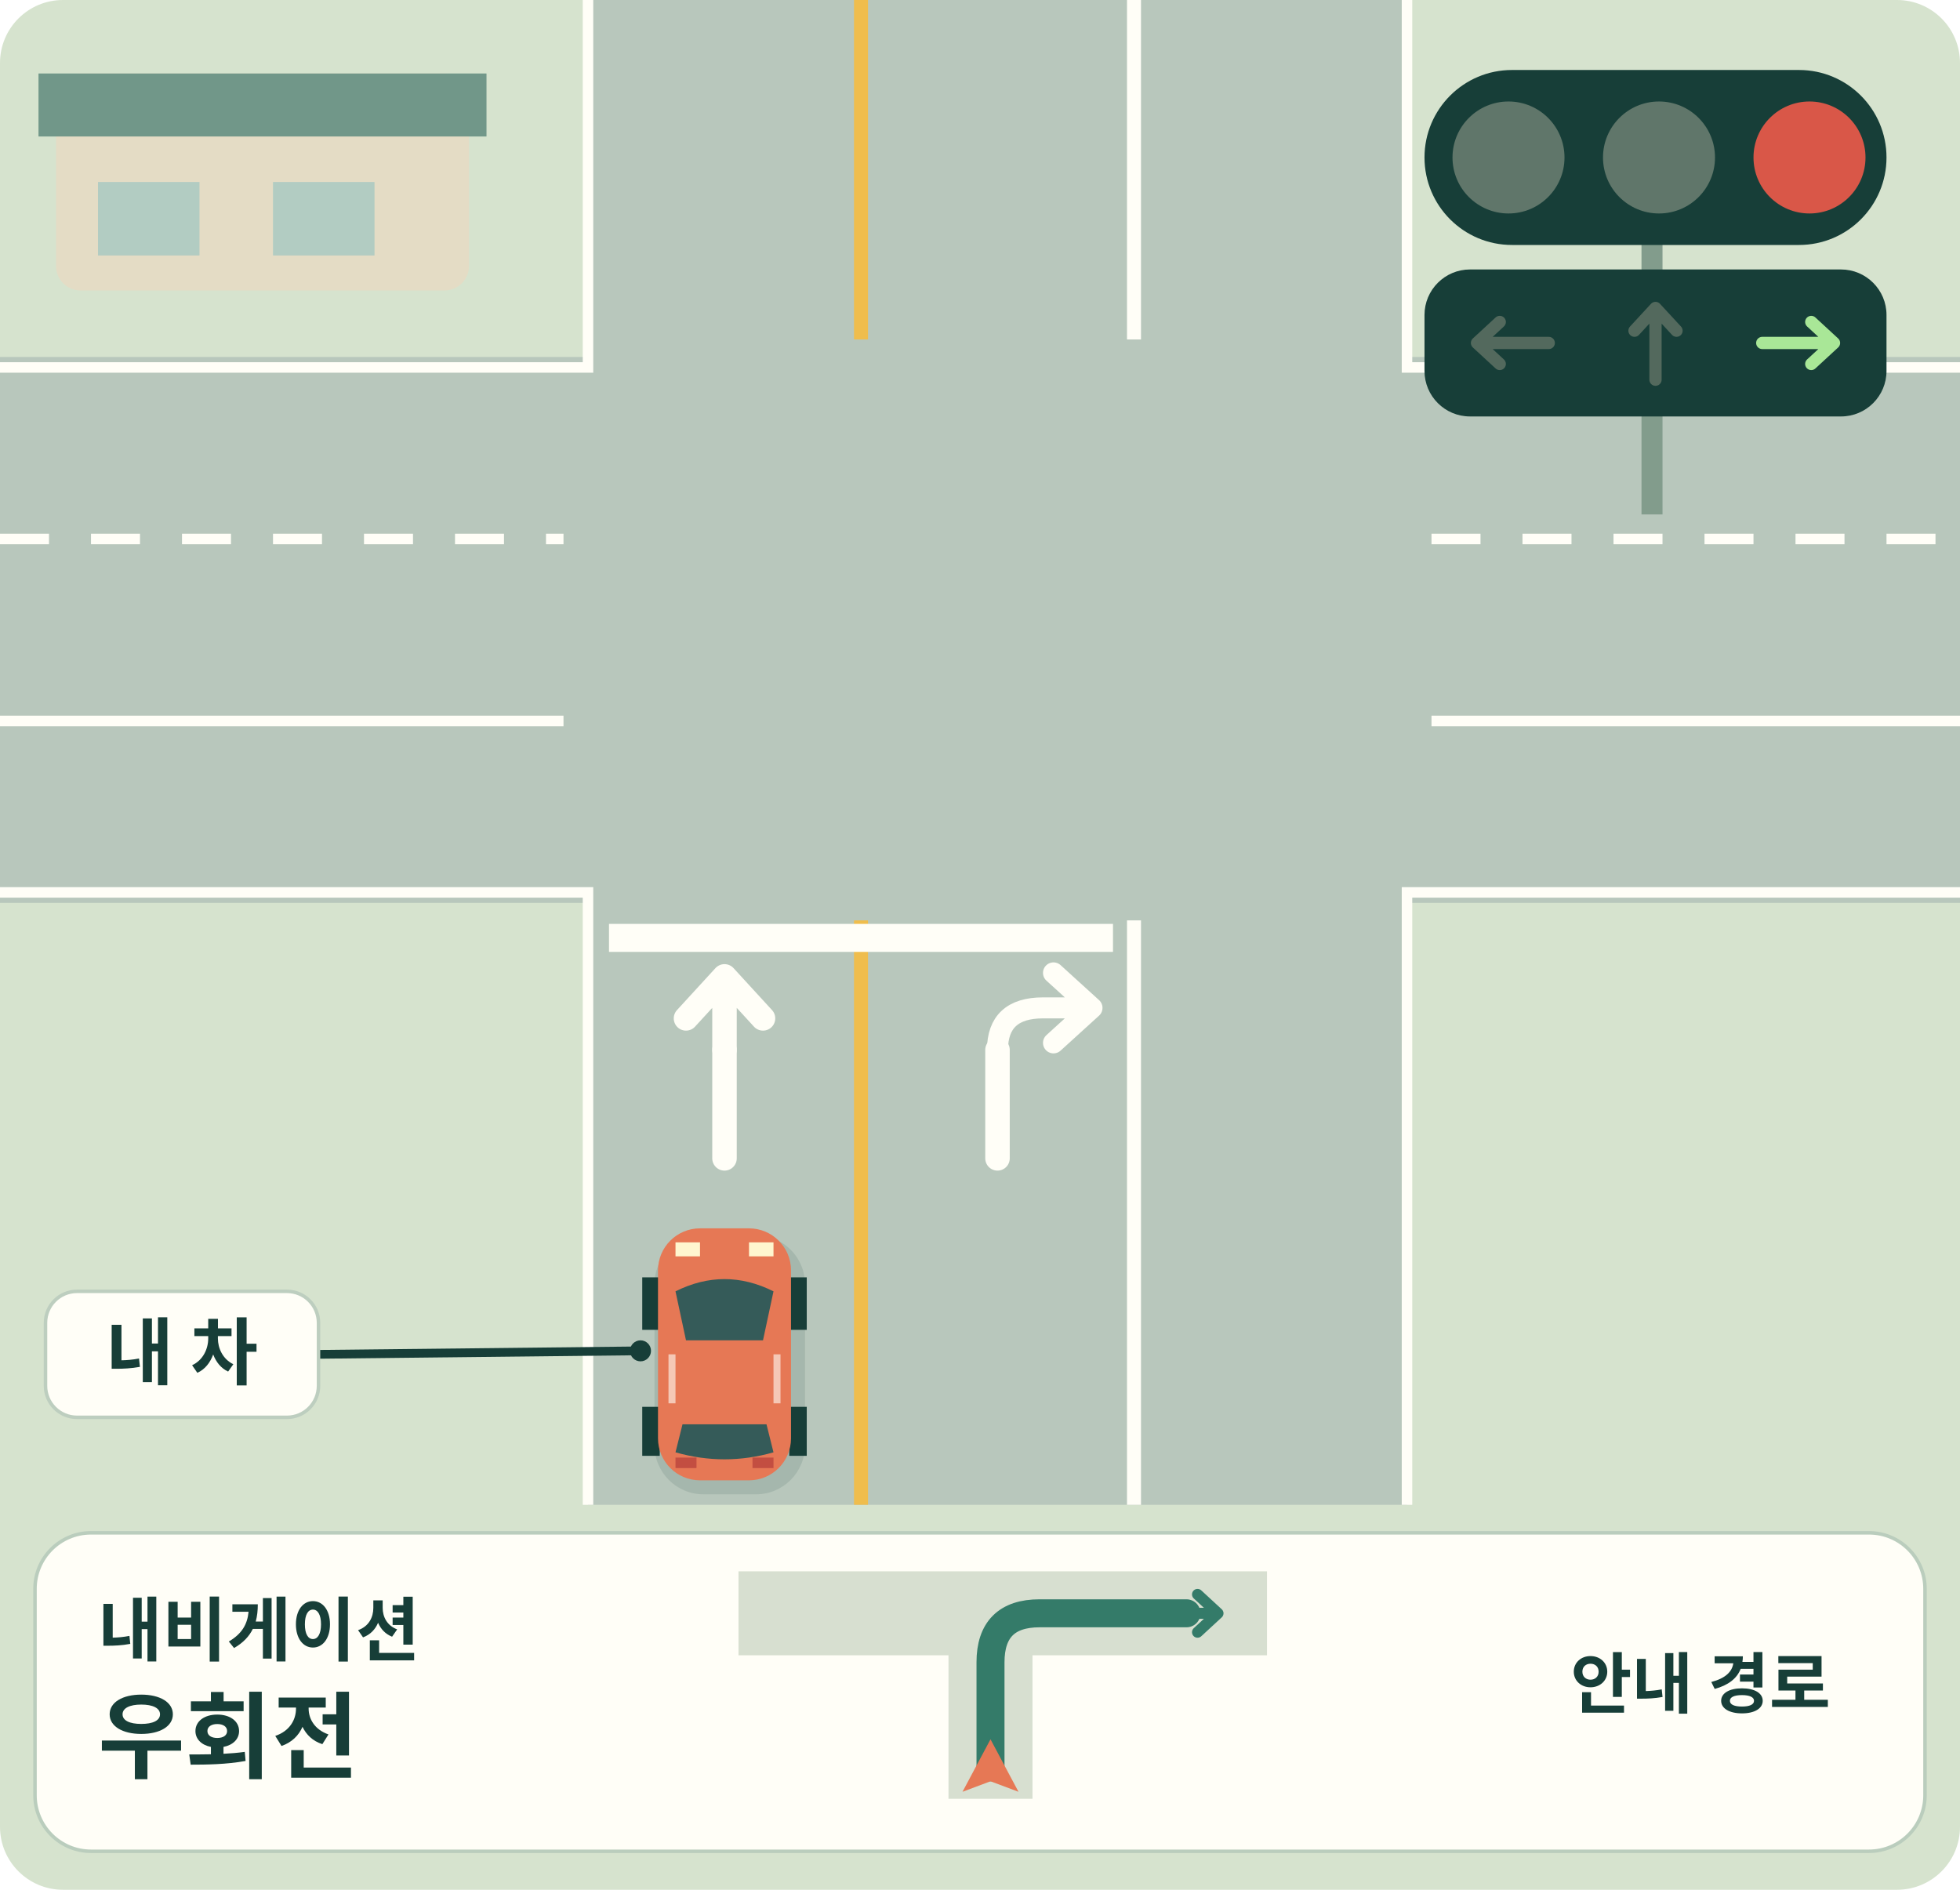
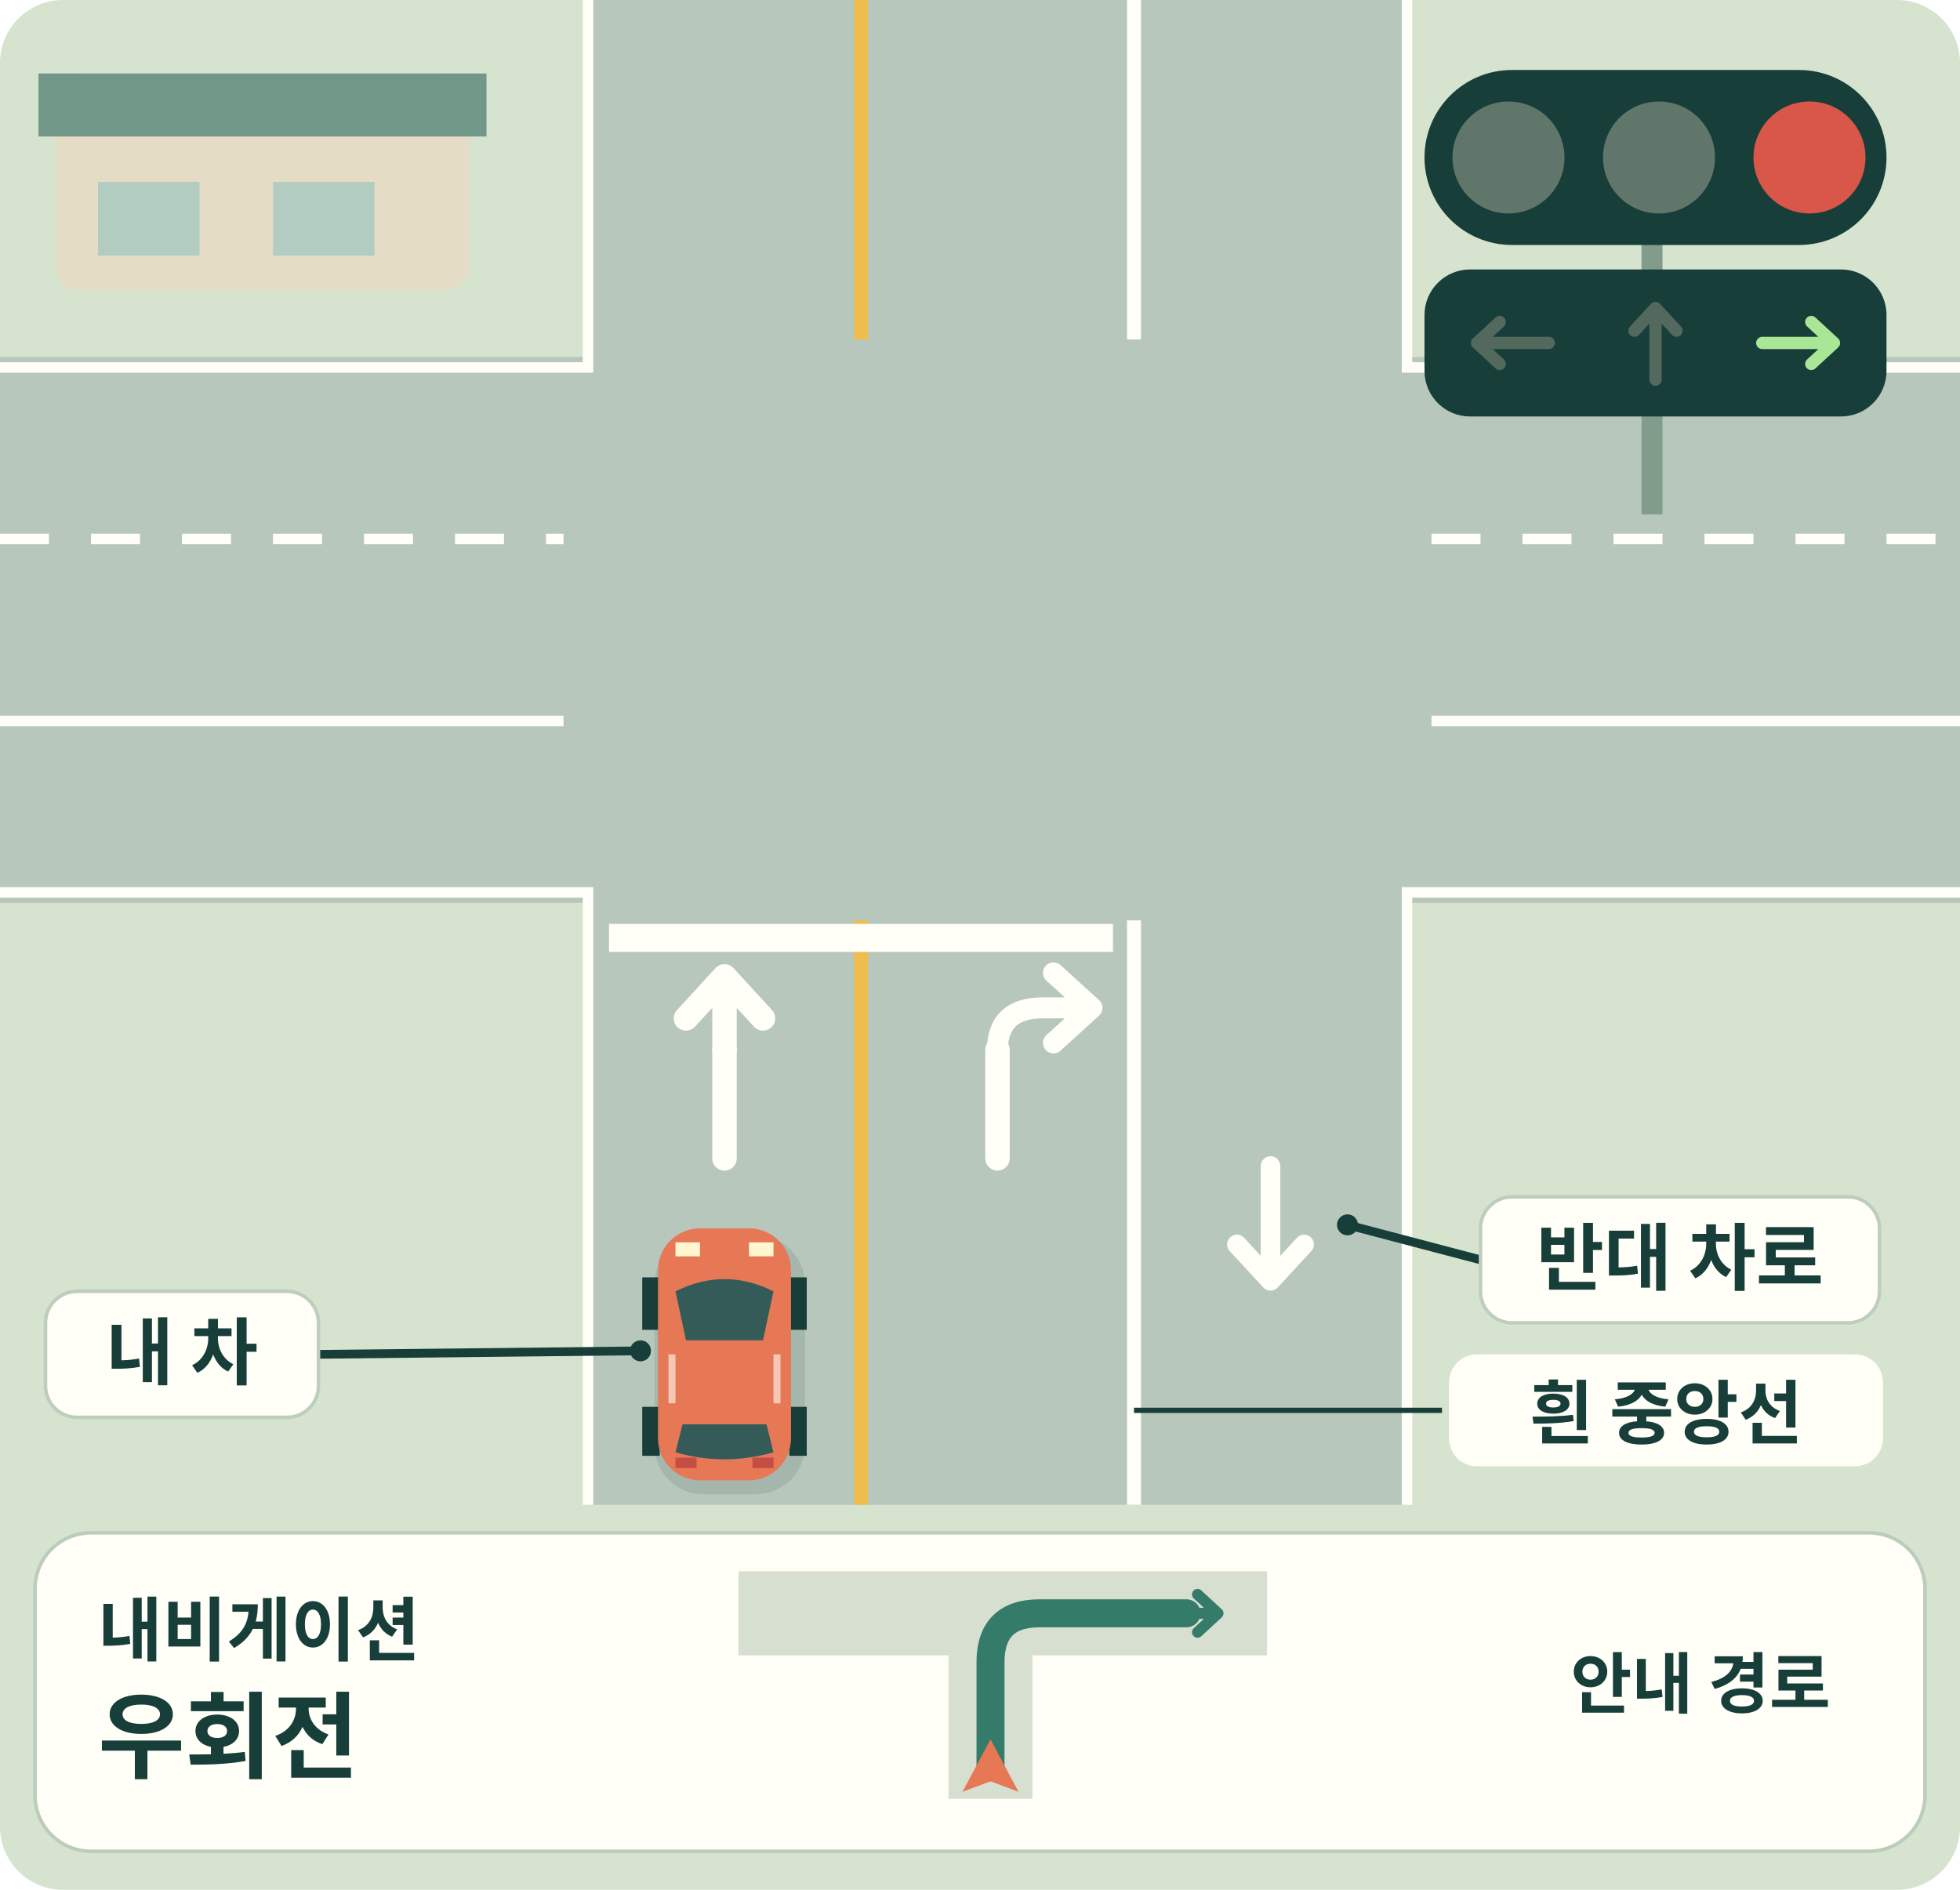
<svg xmlns="http://www.w3.org/2000/svg" data-question-id="lane-03" viewBox="0 0 560 540" role="img" aria-labelledby="scene-title" data-scenario-feature="lane-junction">
  <rect width="560" height="540" rx="18" fill="#d6e3ce" />
  <g data-intersection="true">
    <rect y="102" width="560" height="156" fill="#b8c7bc" />
    <rect x="168" width="234" height="430" fill="#b8c7bc" />
    <path d="M0 105h168V0M402 0v105h158M0 255h168V430M402 430V255h158" fill="none" stroke="#fffef7" stroke-width="3" />
    <path d="M324 0V97M324 263V430" fill="none" stroke="#fffef7" stroke-width="4" data-road-marking="centerline" />
    <path d="M246 0V97M246 263V430" fill="none" stroke="#efbd4d" stroke-width="4" data-lane-change="forbidden" data-boundary="yellow" />
    <path d="M0 206h161M409 206h151" fill="none" stroke="#fffef7" stroke-width="3" />
    <path d="M0 154h161M409 154h151" fill="none" stroke="#fffef7" stroke-width="3" stroke-dasharray="14 12" />
  </g>
  <path data-marking="stop-line" d="M174 268h144" stroke="#fffef7" stroke-width="8" />
  <g data-lane="left" data-lane-directions="straight">
    <g data-road-marking="lane-direction" data-directions="straight">
      <path d="M207 331V300" fill="none" stroke="#fffef7" stroke-width="7" stroke-linecap="round" />
      <path d="M207 300V279m-11 12 11 -12 11 12" fill="none" stroke="#fffef7" stroke-width="7" stroke-linecap="round" stroke-linejoin="round" />
    </g>
  </g>
  <g data-lane="right" data-lane-directions="right">
    <g data-road-marking="lane-direction" data-directions="right">
      <path d="M285 331V300" fill="none" stroke="#fffef7" stroke-width="7" stroke-linecap="round" />
      <path d="M285 300Q285 288 298 288H312m-11 -10 11 10 -11 10" fill="none" stroke="#fffef7" stroke-width="6" stroke-linecap="round" stroke-linejoin="round" />
    </g>
+   </g>
+   <g data-lane="opposing" data-travel-direction="toward-viewer">
+     <g transform="translate(363 350) rotate(180)">
+       <g transform="translate(0 0) rotate(0) scale(0.8)">
+         <path d="M0 21V-20M-12 -7L0 -20 12 -7" fill="none" stroke="#fffef7" stroke-width="7" stroke-linecap="round" stroke-linejoin="round" />
+       </g>
+     </g>
+     <g class="vehicle-callout">
+       <path d="M423 360L385 350" fill="none" stroke="#173e38" stroke-width="2.5" />
+       <circle cx="385" cy="350" r="3" fill="#173e38" />
+       <rect x="423" y="342" width="114" height="36" rx="9" fill="#fffef7" stroke="#bdcebf" />
+       <text x="480" y="367" font-family="Pretendard, 'Noto Sans KR', sans-serif" font-size="21" font-weight="750" fill="#173e38" text-anchor="middle">반대 차로</text>
+     </g>
+     <path d="M324 403H412" fill="none" stroke="#173e38" stroke-width="1.5" />
+     <rect x="414" y="387" width="124" height="32" rx="8" fill="#fffef7" />
+     <text x="476" y="411" font-family="Pretendard, 'Noto Sans KR', sans-serif" font-size="20" font-weight="750" fill="#173e38" text-anchor="middle">흰 중앙선</text>
  </g>
  <rect x="16" y="21" width="118" height="62" rx="7" fill="#e4dcc5" />
  <path d="M11 21h128v18H11Z" fill="#719789" />
  <path d="M28 52h29v21H28Zm50 0h29v21H78Z" fill="#b2ccc2" />
  <g data-vehicle-role="own" data-car-x="207" data-car-y="386" transform="translate(207 386) rotate(0)">
    <rect x="-20" y="-33" width="43" height="74" rx="14" fill="#173e38" opacity=".12" />
    <path d="M-21 -21v15m42 -15v15m-42 22v14m42 -14v14" stroke="#173e38" stroke-width="5" />
    <rect x="-19" y="-35" width="38" height="72" rx="12" fill="#e67855" />
    <path d="M-14 -17q14 -7 28 0l-3 14h-22Z M-12 21h24l2 8q-14 4 -28 0Z" fill="#355b59" />
    <path d="M-15 1v14M15 1v14" stroke="#fffef7" stroke-opacity=".6" stroke-width="2" />
    <path d="M-14 -29h7m14 0h7" stroke="#fff6cf" stroke-width="4" />
    <path d="M-14 32h6m16 0h6" stroke="#c34e41" stroke-width="3" />
  </g>
  <g class="vehicle-callout">
    <path d="M91 387L183 386" fill="none" stroke="#173e38" stroke-width="2.5" />
    <circle cx="183" cy="386" r="3" fill="#173e38" />
    <rect x="13" y="369" width="78" height="36" rx="9" fill="#fffef7" stroke="#bdcebf" />
    <text x="52" y="394" font-family="Pretendard, 'Noto Sans KR', sans-serif" font-size="21" font-weight="750" fill="#173e38" text-anchor="middle">내 차</text>
  </g>
  <g data-signal-type="road" transform="translate(407 20)">
    <path d="M65 44v83" stroke="#829c8c" stroke-width="6" />
    <rect width="132" height="50" rx="25" fill="#173e38" />
    <circle cx="24" cy="25" r="16" fill="#60766a" />
    <circle cx="67" cy="25" r="16" fill="#60766a" />
    <circle cx="110" cy="25" r="16" fill="#d95748" />
    <rect y="57" width="132" height="42" rx="13" fill="#173e38" />
    <g data-arrow="left" data-lit="false">
      <g transform="translate(25 78) rotate(-90) scale(0.5)">
        <path d="M0 21V-20M-12 -7L0 -20 12 -7" fill="none" stroke="#53695d" stroke-width="7" stroke-linecap="round" stroke-linejoin="round" />
      </g>
    </g>
    <g data-arrow="straight" data-lit="false">
      <g transform="translate(66 78) rotate(0) scale(0.5)">
        <path d="M0 21V-20M-12 -7L0 -20 12 -7" fill="none" stroke="#53695d" stroke-width="7" stroke-linecap="round" stroke-linejoin="round" />
      </g>
    </g>
    <g data-arrow="right" data-lit="true">
      <g transform="translate(107 78) rotate(90) scale(0.5)">
        <path d="M0 21V-20M-12 -7L0 -20 12 -7" fill="none" stroke="#a9e797" stroke-width="7" stroke-linecap="round" stroke-linejoin="round" />
      </g>
    </g>
  </g>
  <g data-navigation="right" data-layout="mobile">
    <rect x="10" y="438" width="540" height="91" rx="16" fill="#fffef7" stroke="#bacdbd" />
    <text x="28" y="473" font-family="Pretendard, 'Noto Sans KR', sans-serif" font-size="20" font-weight="750" fill="#173e38">내비게이션</text>
    <text x="28" y="506" font-family="Pretendard, 'Noto Sans KR', sans-serif" font-size="27" font-weight="750" fill="#173e38">우회전</text>
    <path d="M211 461h151M283 449v65" stroke="#d7dfd0" stroke-width="24" fill="none" />
    <path d="M283 505v-30q0 -14 14 -14h42" fill="none" stroke="#347b69" stroke-width="8" stroke-linecap="round" stroke-linejoin="round" />
    <g transform="translate(339 461) rotate(90) scale(0.45)">
      <path d="M0 21V-20M-12 -7L0 -20 12 -7" fill="none" stroke="#347b69" stroke-width="7" stroke-linecap="round" stroke-linejoin="round" />
    </g>
    <path d="M283 497l-8 15 8 -3 8 3Z" fill="#e67855" />
    <text x="523" y="488" font-family="Pretendard, 'Noto Sans KR', sans-serif" font-size="19" font-weight="750" fill="#173e38" text-anchor="end">안내 경로</text>
  </g>
</svg>
